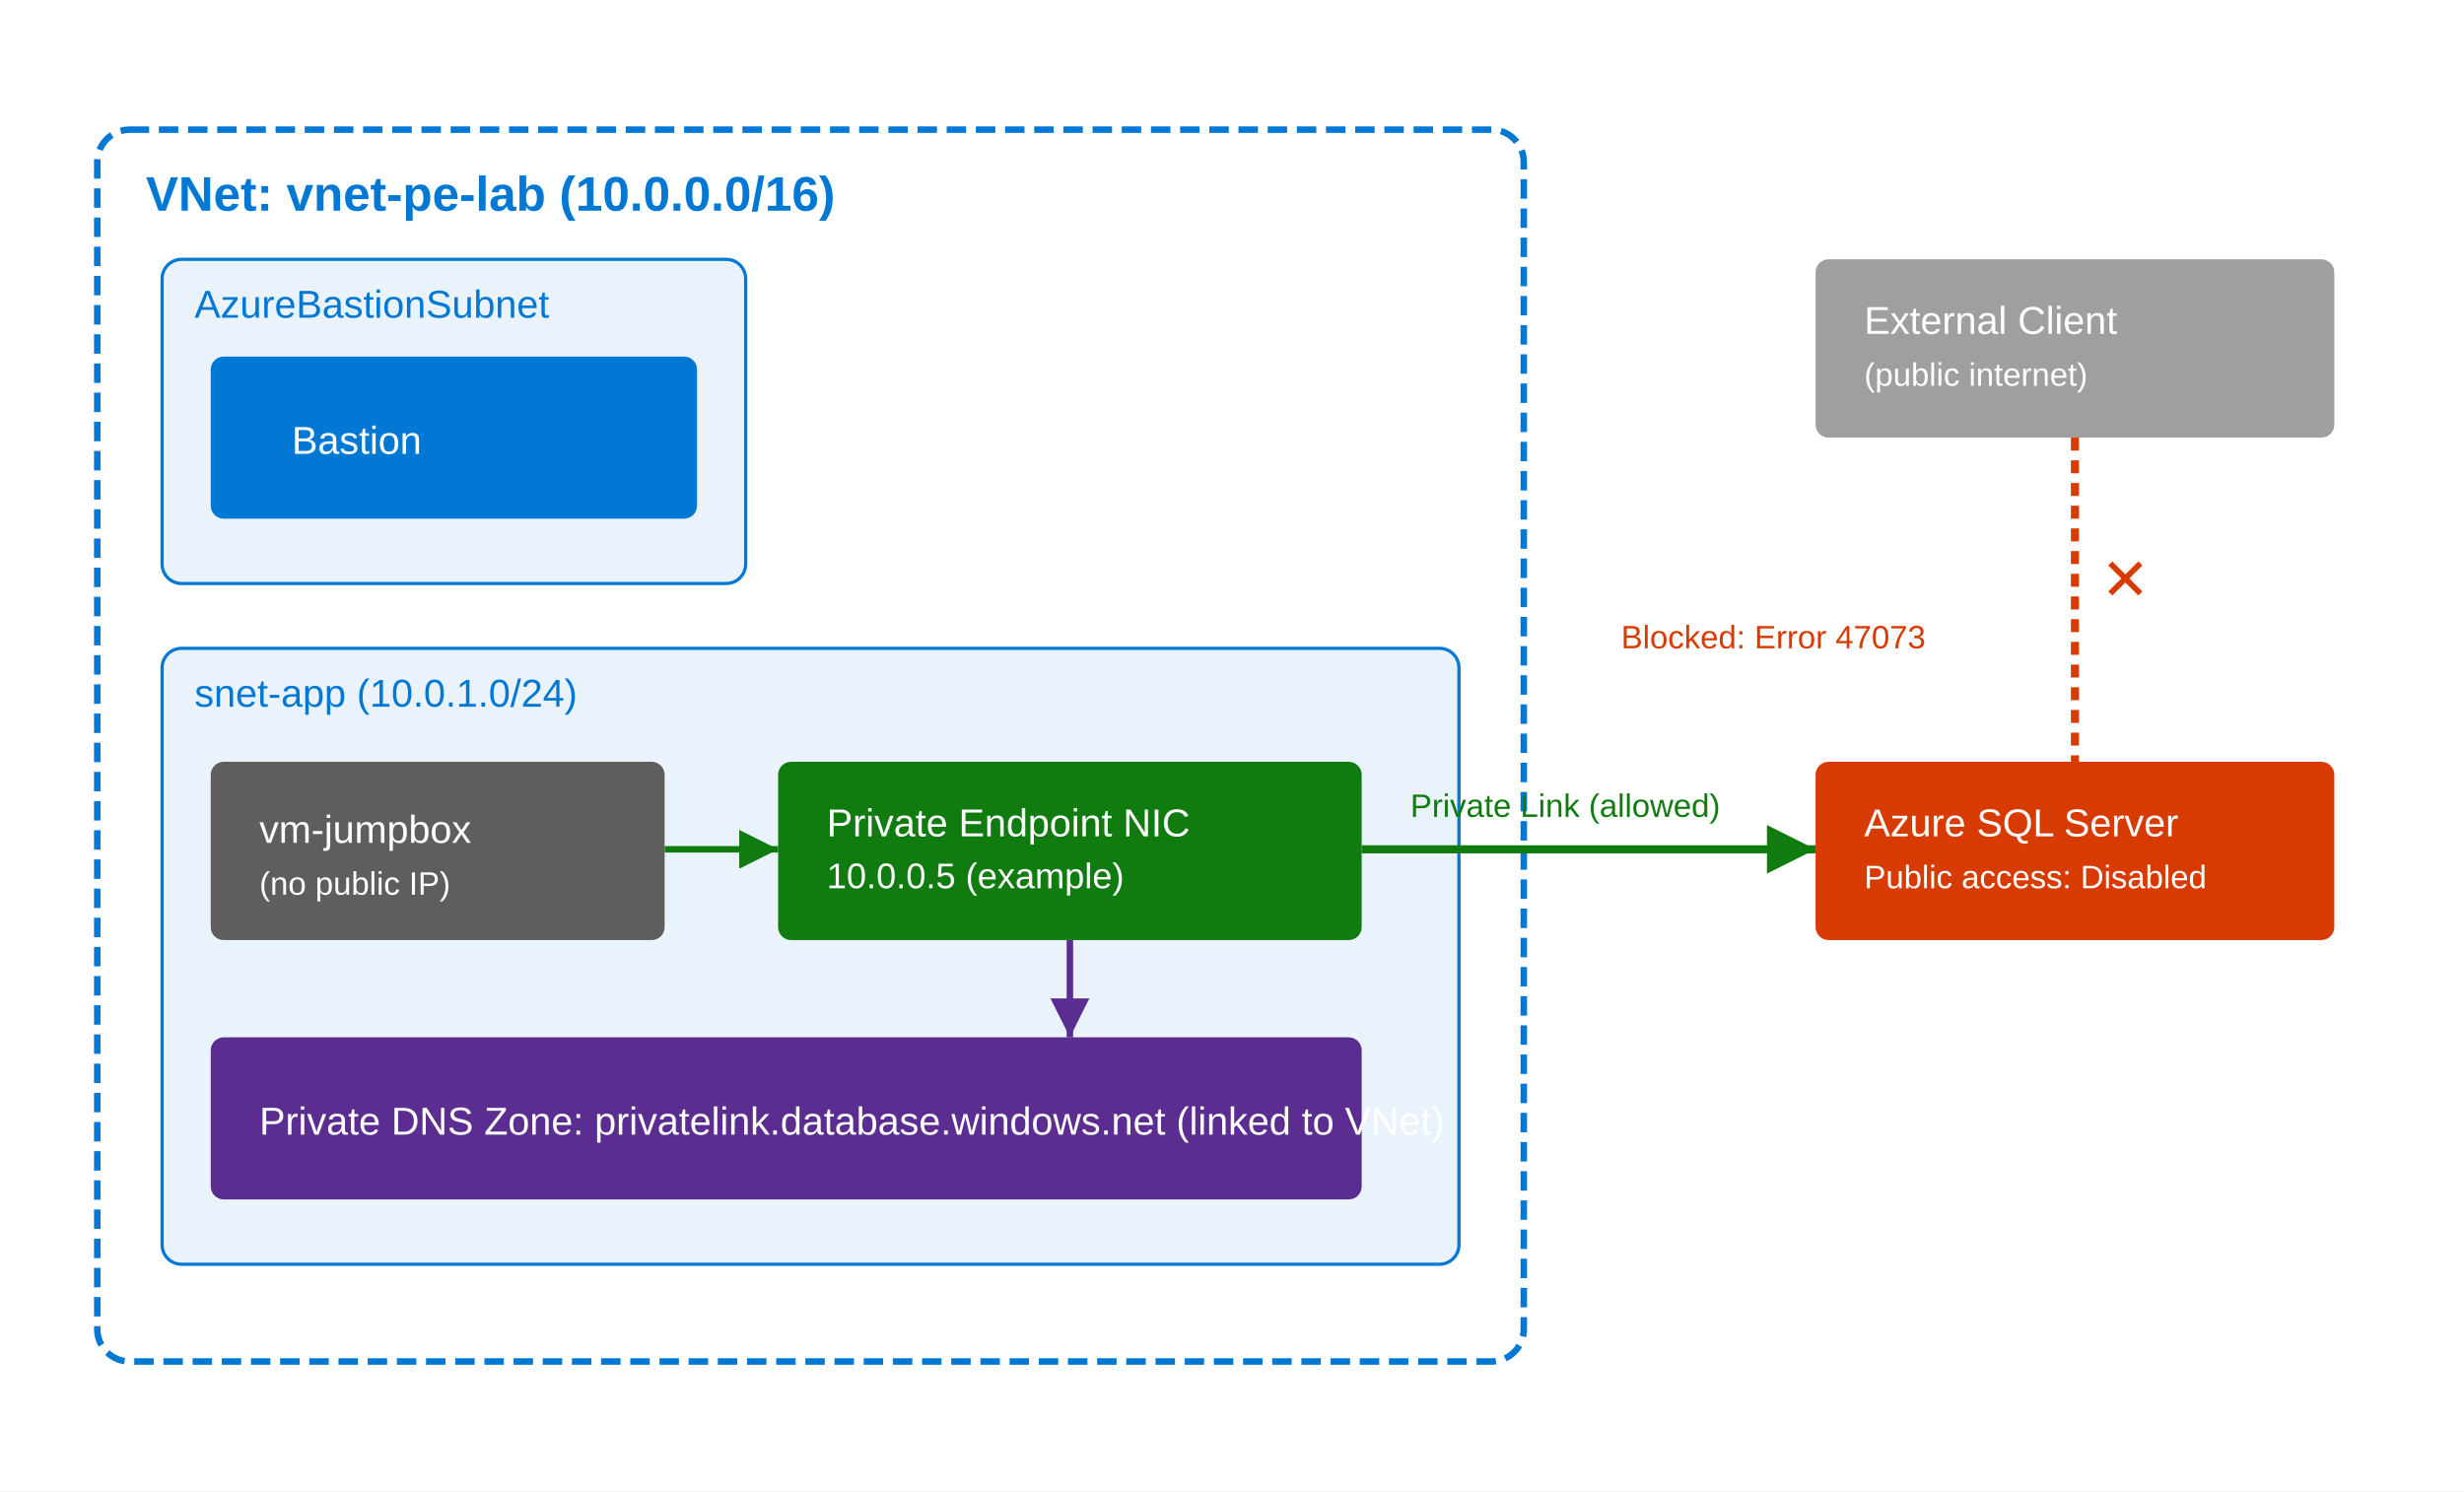
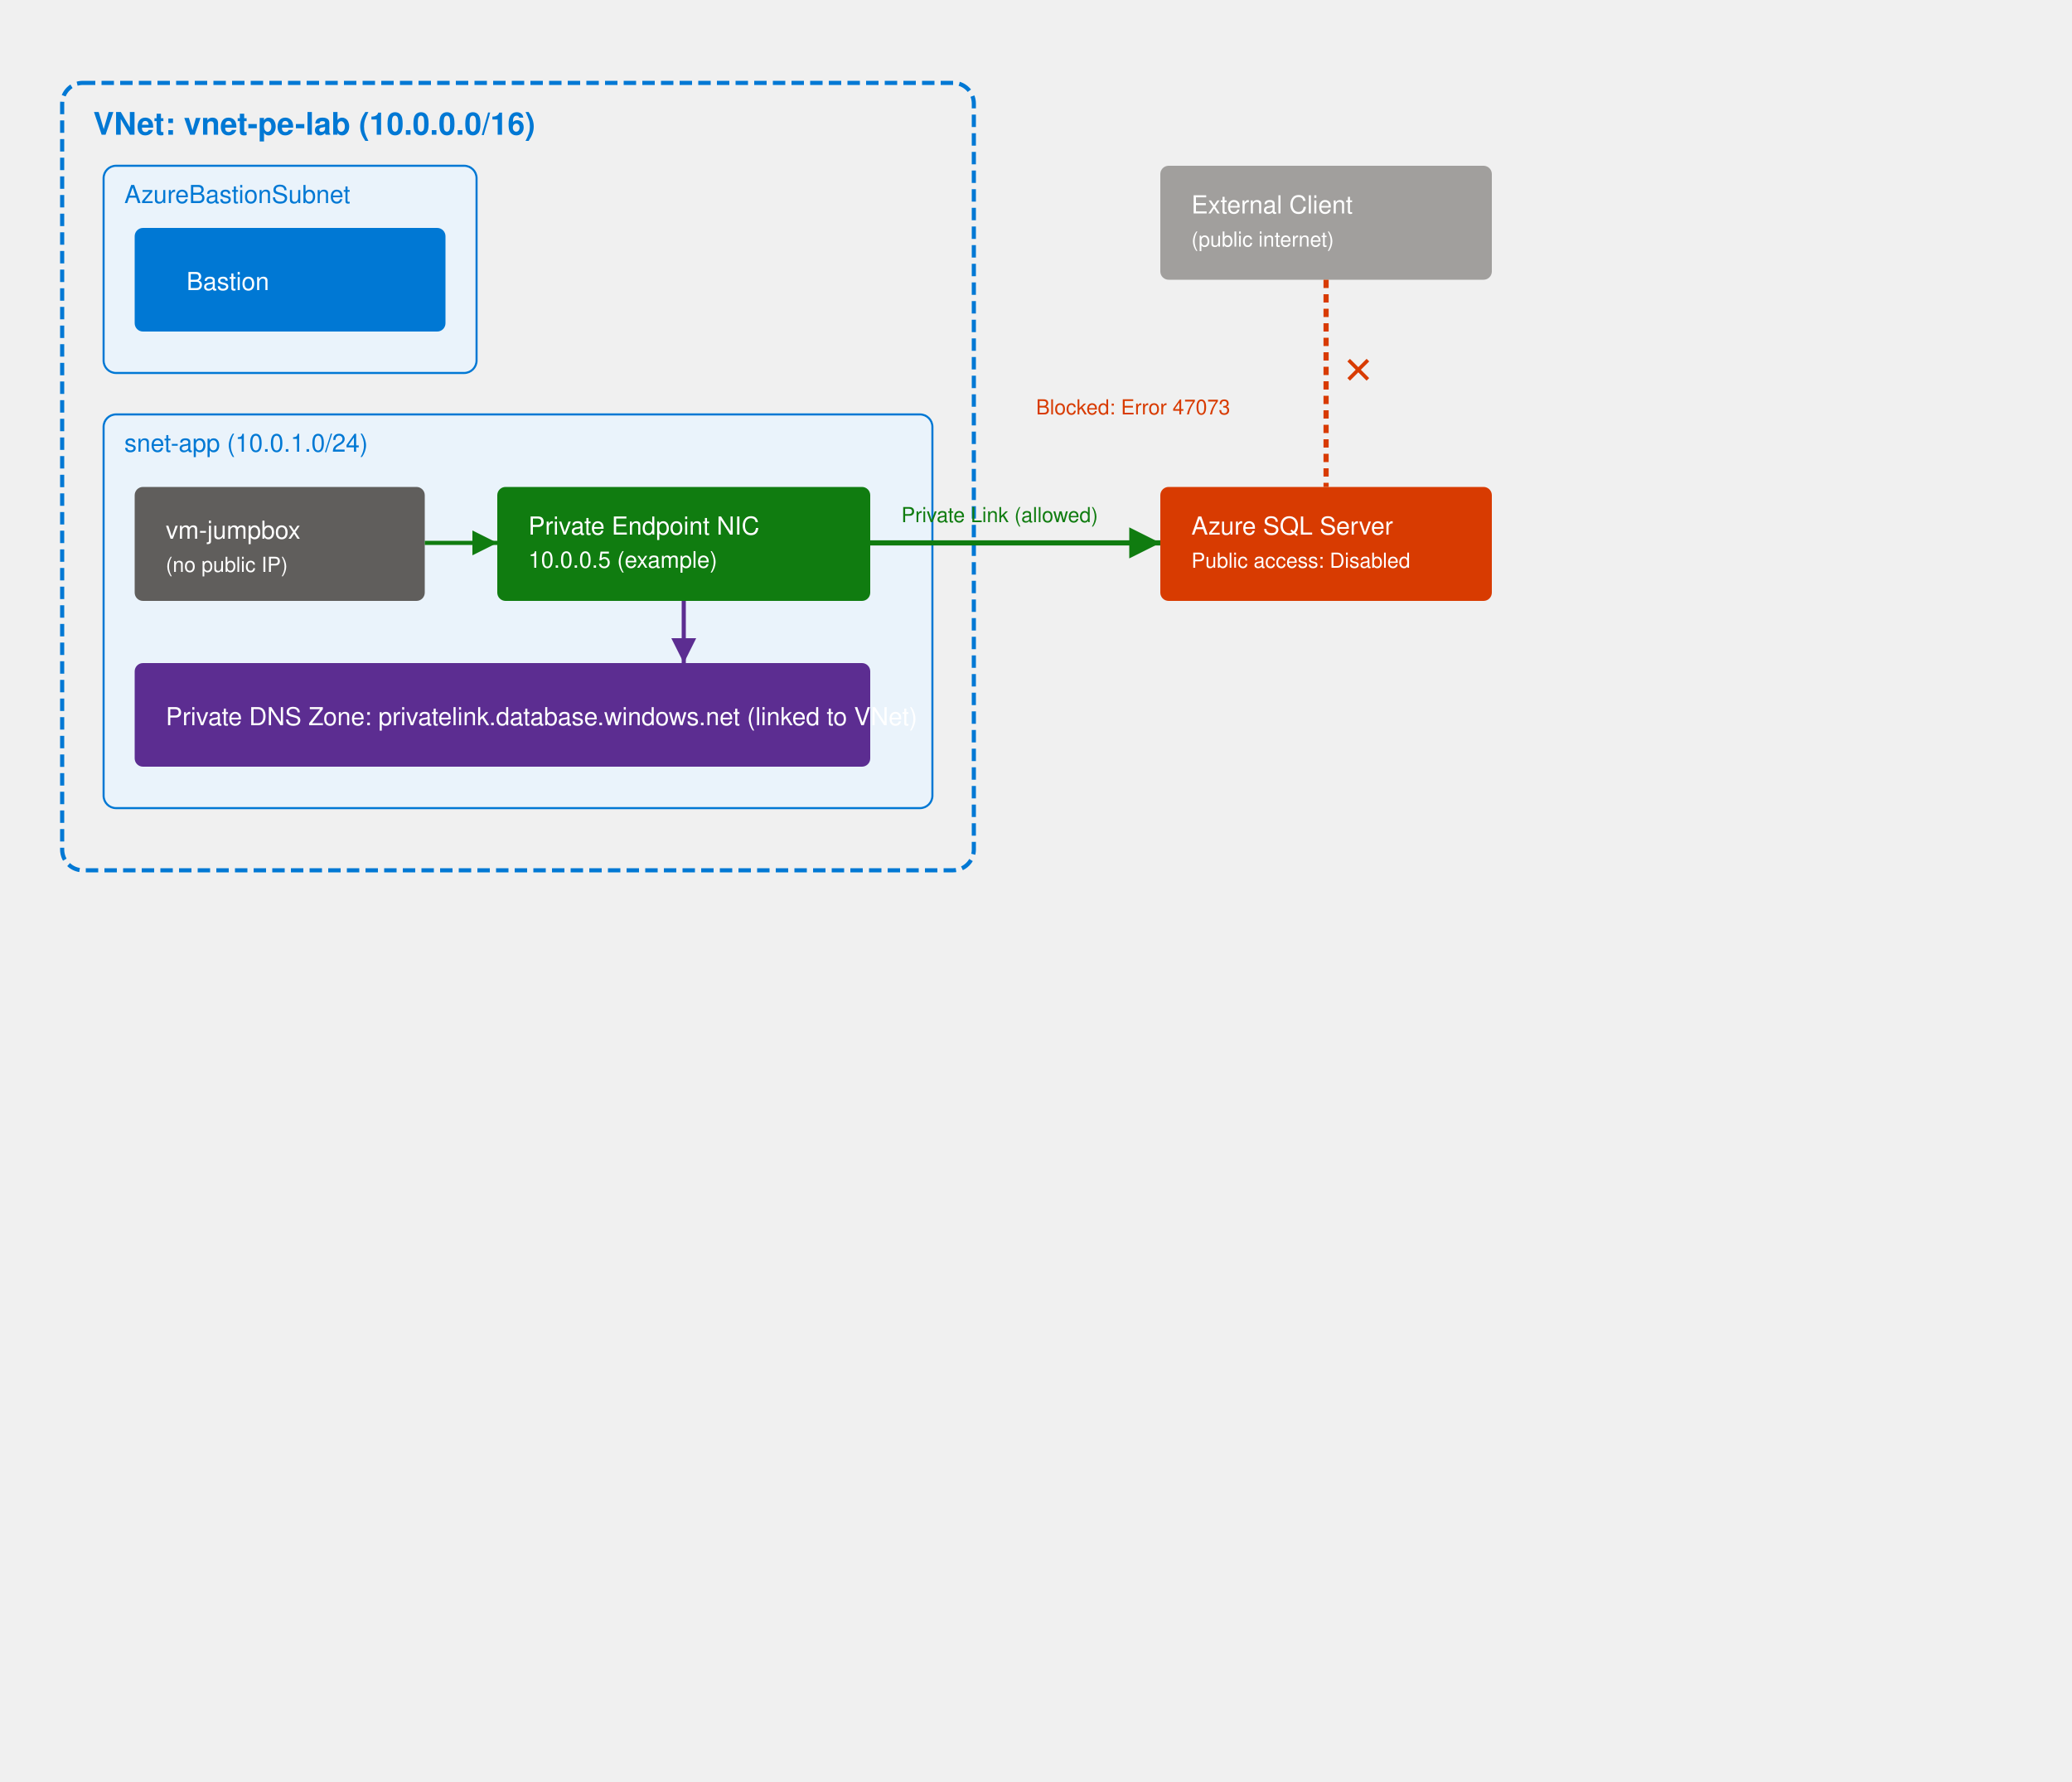
- <svg xmlns="http://www.w3.org/2000/svg" viewBox="0 0 760 460" font-family="Segoe UI, Arial, sans-serif">
-   <rect x="0" y="0" width="760" height="460" fill="#ffffff" />
+ <svg xmlns="http://www.w3.org/2000/svg" viewBox="0 0 1000 860" width="1000" height="860" font-family="Segoe UI, Helvetica, Arial, sans-serif">
  <rect x="30" y="40" width="440" height="380" rx="10" fill="none" stroke="#0078D4" stroke-width="2" stroke-dasharray="6,3" />
  <text x="45" y="65" font-size="15" fill="#0078D4" font-weight="bold">VNet: vnet-pe-lab (10.0.0.0/16)</text>
  <rect x="50" y="80" width="180" height="100" rx="6" fill="#EAF3FB" stroke="#0078D4" />
  <text x="60" y="98" font-size="12" fill="#0078D4">AzureBastionSubnet</text>
  <rect x="65" y="110" width="150" height="50" rx="4" fill="#0078D4" />
  <text x="90" y="140" font-size="12" fill="#ffffff">Bastion</text>
  <rect x="50" y="200" width="400" height="190" rx="6" fill="#EAF3FB" stroke="#0078D4" />
  <text x="60" y="218" font-size="12" fill="#0078D4">snet-app (10.0.1.0/24)</text>
  <rect x="65" y="235" width="140" height="55" rx="4" fill="#605E5C" />
  <text x="80" y="260" font-size="12" fill="#ffffff">vm-jumpbox</text>
  <text x="80" y="276" font-size="10" fill="#ffffff">(no public IP)</text>
  <rect x="240" y="235" width="180" height="55" rx="4" fill="#107C10" />
  <text x="255" y="258" font-size="12" fill="#ffffff">Private Endpoint NIC</text>
  <text x="255" y="274" font-size="11" fill="#ffffff">10.0.0.5 (example)</text>
  <rect x="65" y="320" width="355" height="50" rx="4" fill="#5C2D91" />
  <text x="80" y="350" font-size="12" fill="#ffffff">Private DNS Zone: privatelink.database.windows.net (linked to VNet)</text>
  <line x1="205" y1="262" x2="240" y2="262" stroke="#107C10" stroke-width="2" marker-end="url(#arrow)" />
  <line x1="330" y1="290" x2="330" y2="320" stroke="#5C2D91" stroke-width="2" marker-end="url(#arrowPurple)" />
  <rect x="560" y="235" width="160" height="55" rx="4" fill="#D83B01" />
  <text x="575" y="258" font-size="12" fill="#ffffff">Azure SQL Server</text>
  <text x="575" y="274" font-size="10" fill="#ffffff">Public access: Disabled</text>
  <line x1="420" y1="262" x2="560" y2="262" stroke="#107C10" stroke-width="2.5" marker-end="url(#arrow)" />
  <text x="435" y="252" font-size="10" fill="#107C10">Private Link (allowed)</text>
  <rect x="560" y="80" width="160" height="55" rx="4" fill="#A19F9D" />
  <text x="575" y="103" font-size="12" fill="#ffffff">External Client</text>
  <text x="575" y="119" font-size="10" fill="#ffffff">(public internet)</text>
  <line x1="640" y1="135" x2="640" y2="235" stroke="#D83B01" stroke-width="2.5" stroke-dasharray="4,3" />
  <text x="648" y="185" font-size="18" fill="#D83B01">✕</text>
  <text x="500" y="200" font-size="10" fill="#D83B01">Blocked: Error 47073</text>
  <defs>
    <marker id="arrow" markerWidth="8" markerHeight="8" refX="6" refY="3" orient="auto">
      <path d="M0,0 L6,3 L0,6 Z" fill="#107C10" />
    </marker>
    <marker id="arrowPurple" markerWidth="8" markerHeight="8" refX="6" refY="3" orient="auto">
      <path d="M0,0 L6,3 L0,6 Z" fill="#5C2D91" />
    </marker>
  </defs>
</svg>
